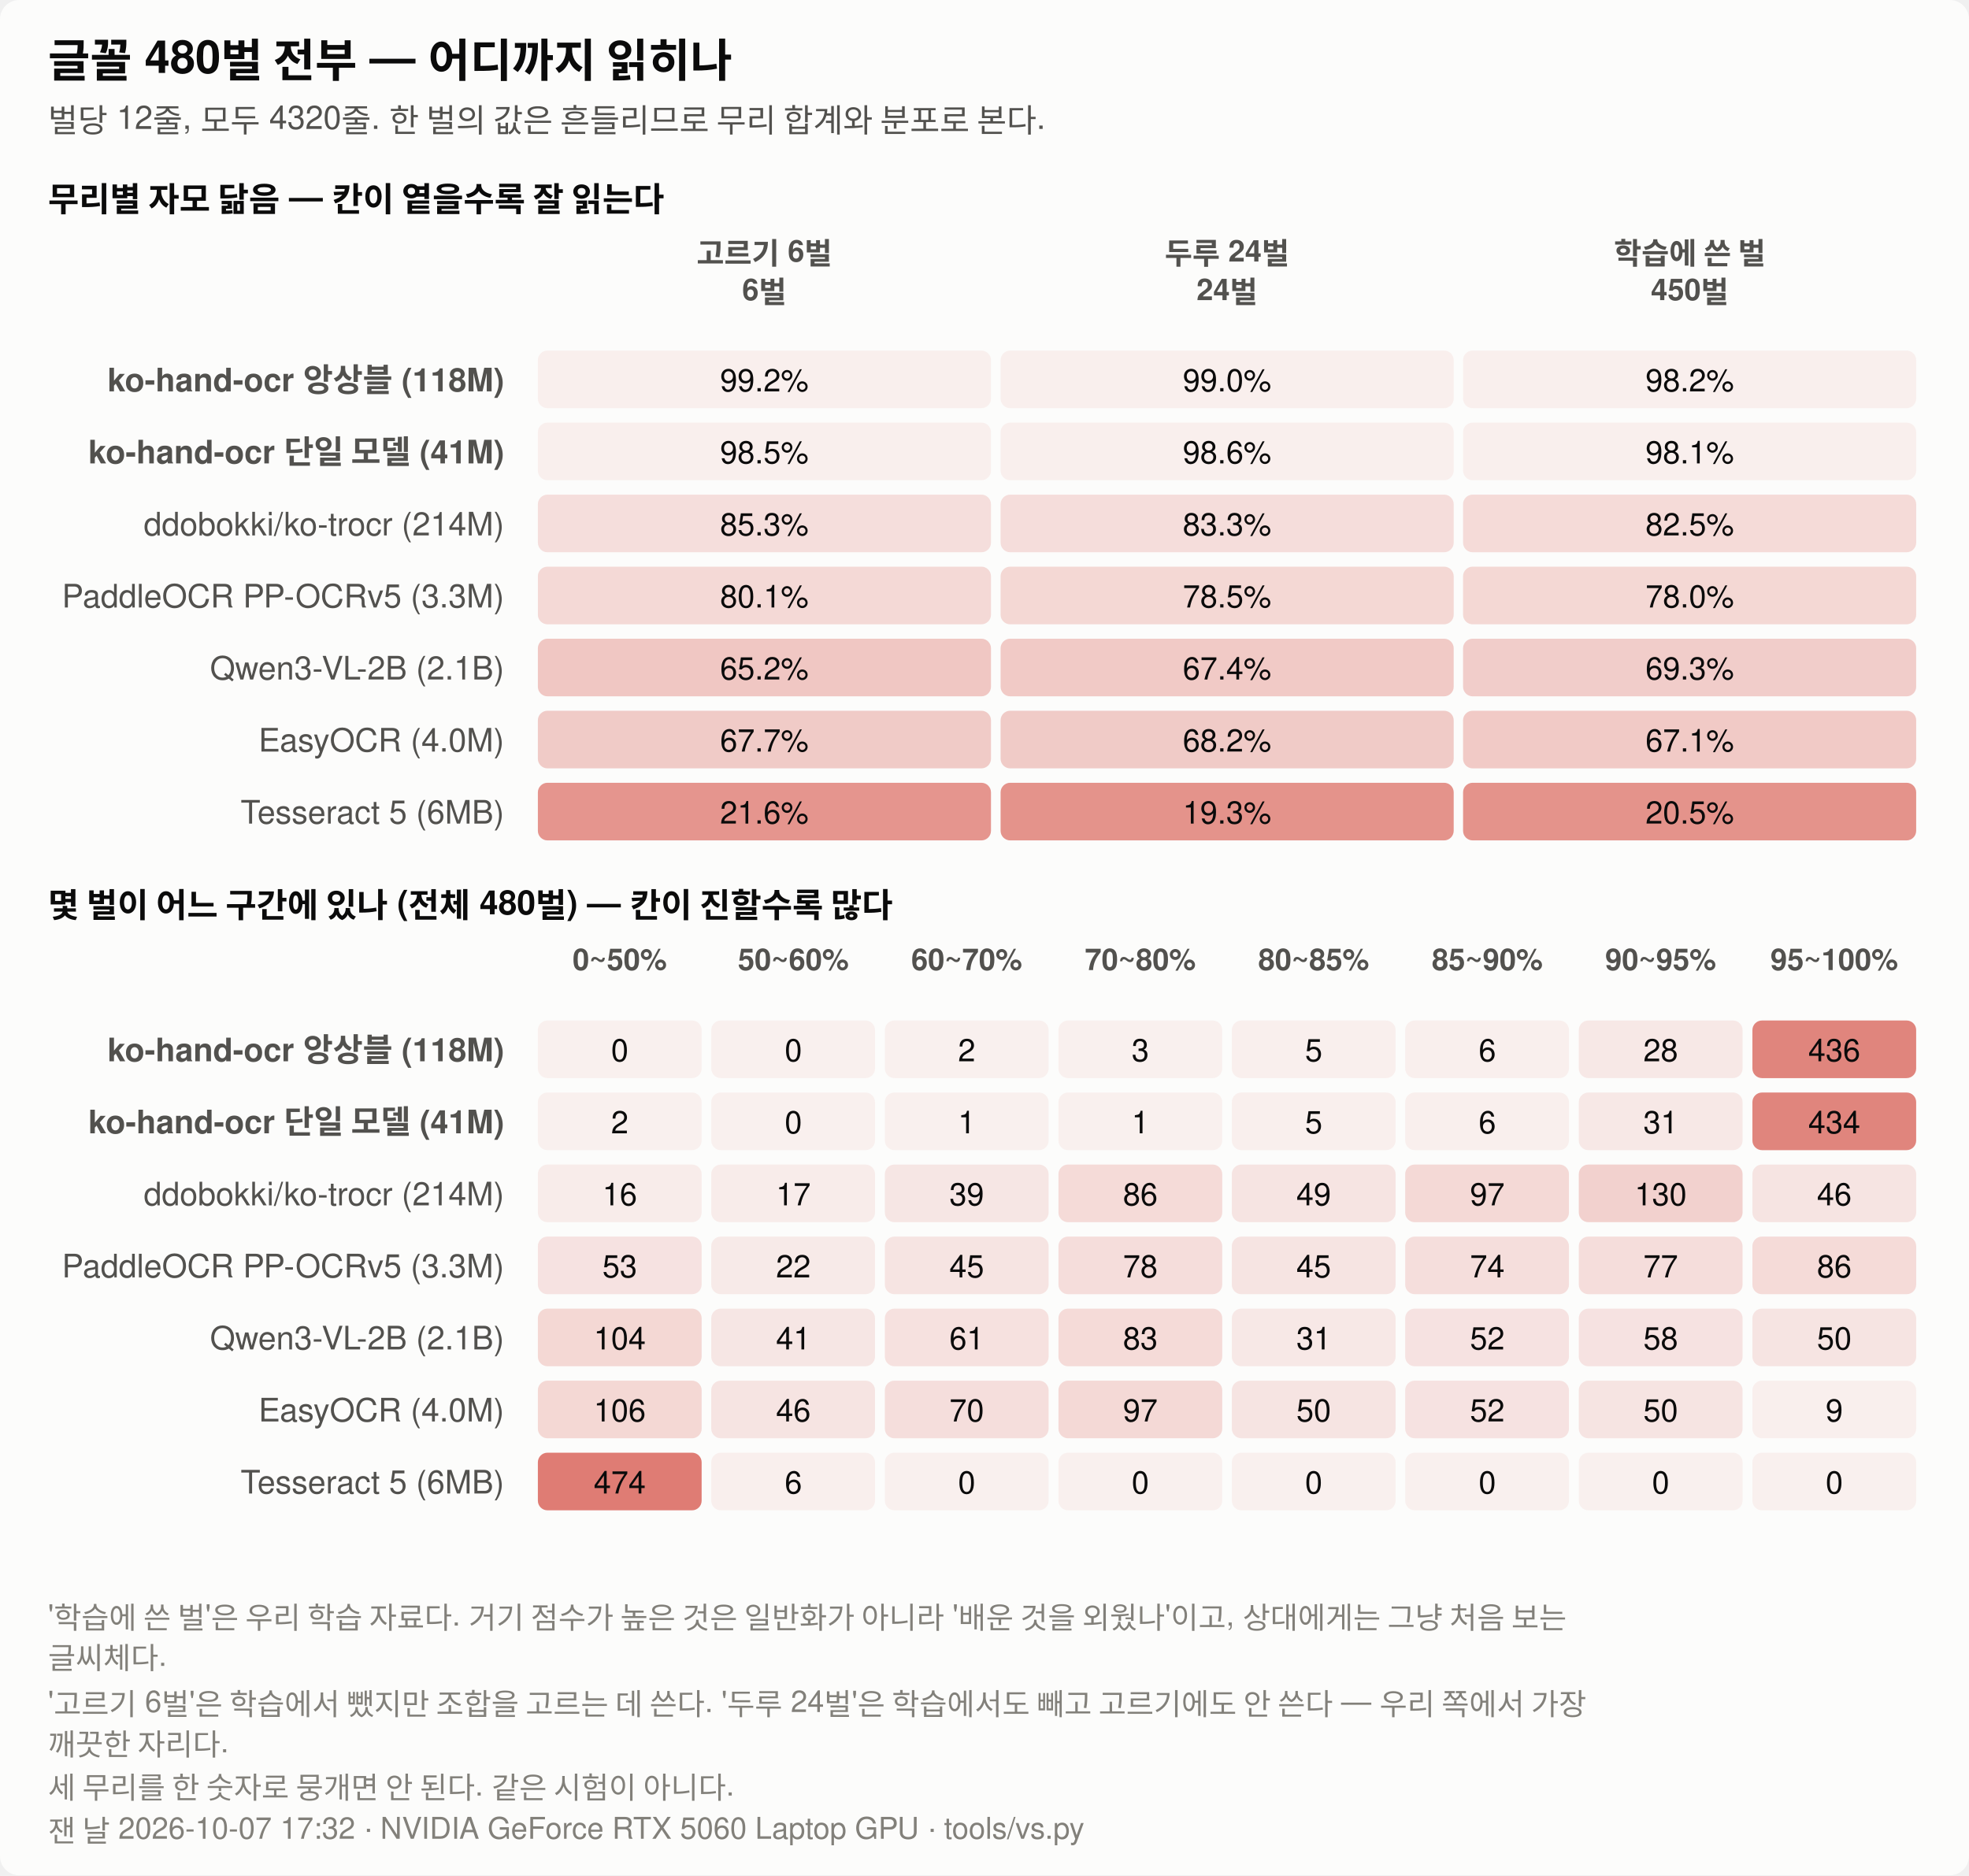
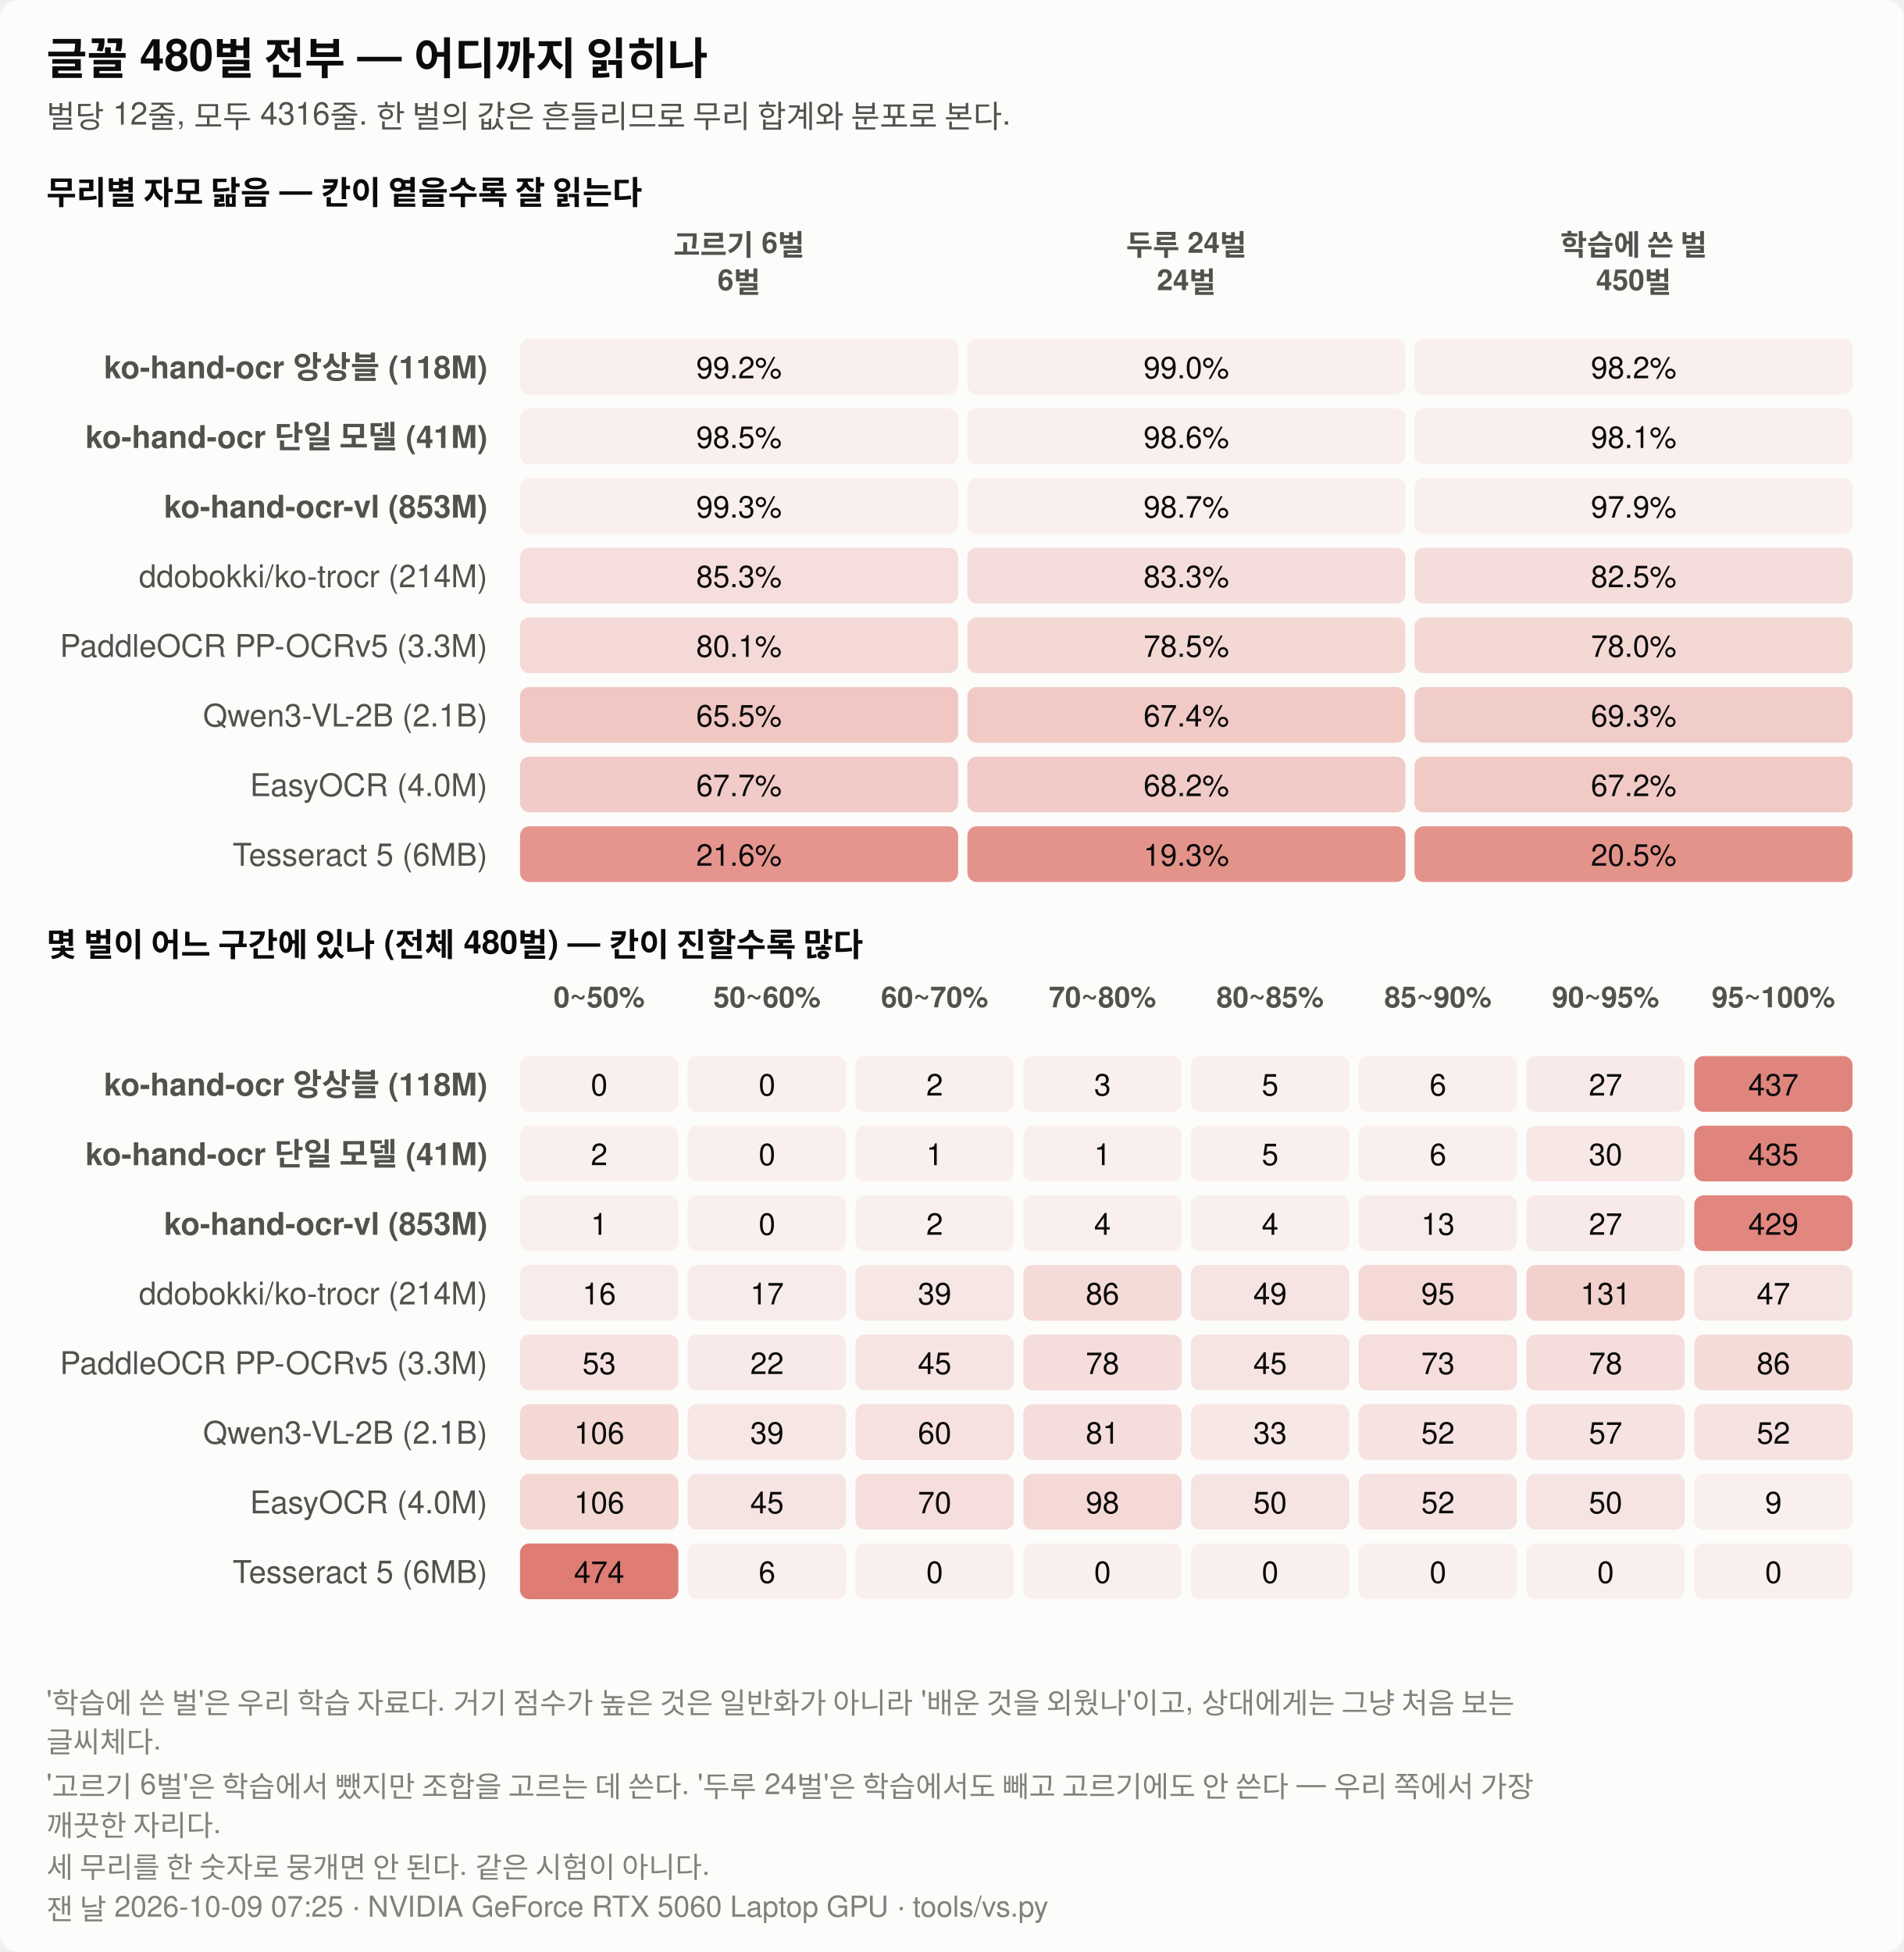
- <svg xmlns="http://www.w3.org/2000/svg" viewBox="0 0 820 781" width="820" height="781" role="img" aria-label="Per-font accuracy over 480 handwriting fonts, grouped by whether the font was used in our training. 고르기 6벌: ko-hand-ocr 앙상블 99.2 percent, ko-hand-ocr 단일 모델 98.5 percent, ddobokki/ko-trocr 85.3 percent, PaddleOCR PP-OCRv5 80.1 percent, Qwen3-VL-2B 65.2 percent, EasyOCR 67.7 percent, Tesseract 5 21.6 percent. 두루 24벌: ko-hand-ocr 앙상블 99.0 percent, ko-hand-ocr 단일 모델 98.6 percent, ddobokki/ko-trocr 83.3 percent, PaddleOCR PP-OCRv5 78.5 percent, Qwen3-VL-2B 67.4 percent, EasyOCR 68.2 percent, Tesseract 5 19.3 percent. 학습에 쓴 벌: ko-hand-ocr 앙상블 98.2 percent, ko-hand-ocr 단일 모델 98.1 percent, ddobokki/ko-trocr 82.5 percent, PaddleOCR PP-OCRv5 78.0 percent, Qwen3-VL-2B 69.3 percent, EasyOCR 67.1 percent, Tesseract 5 20.5 percent.">
+ <svg xmlns="http://www.w3.org/2000/svg" viewBox="0 0 820 841" width="820" height="841" role="img" aria-label="Per-font accuracy over 480 handwriting fonts, grouped by whether the font was used in our training. 고르기 6벌: ko-hand-ocr 앙상블 99.2 percent, ko-hand-ocr 단일 모델 98.5 percent, ko-hand-ocr-vl 99.3 percent, ddobokki/ko-trocr 85.3 percent, PaddleOCR PP-OCRv5 80.1 percent, Qwen3-VL-2B 65.5 percent, EasyOCR 67.7 percent, Tesseract 5 21.6 percent. 두루 24벌: ko-hand-ocr 앙상블 99.0 percent, ko-hand-ocr 단일 모델 98.6 percent, ko-hand-ocr-vl 98.7 percent, ddobokki/ko-trocr 83.3 percent, PaddleOCR PP-OCRv5 78.5 percent, Qwen3-VL-2B 67.4 percent, EasyOCR 68.2 percent, Tesseract 5 19.3 percent. 학습에 쓴 벌: ko-hand-ocr 앙상블 98.2 percent, ko-hand-ocr 단일 모델 98.1 percent, ko-hand-ocr-vl 97.9 percent, ddobokki/ko-trocr 82.5 percent, PaddleOCR PP-OCRv5 78.0 percent, Qwen3-VL-2B 69.3 percent, EasyOCR 67.2 percent, Tesseract 5 20.5 percent.">
  <style>
  .surface{fill:#fcfcfb}
  .ink{fill:#0b0b0b}
  .ink2{fill:#52514e}
  .ink3{fill:#82807a}
  .s0{fill:#2a78d6}
  .s1{fill:#eb6834}
  .s2{fill:#8a8880}
+   .s3{fill:#1a9e77}
  .grid{stroke:#e3e2de;stroke-width:1}
  .rule{stroke:#cdccc6;stroke-width:1}
  .heat{fill:#cf3a2e}
  text{font-family:-apple-system,BlinkMacSystemFont,"Segoe UI",Helvetica,Arial,sans-serif}
  @media (prefers-color-scheme: dark){
    .surface{fill:#1a1a19}
    .ink{fill:#ffffff}
    .ink2{fill:#c3c2b7}
    .ink3{fill:#8e8c84}
    .s0{fill:#3987e5}
    .s1{fill:#d95926}
    .s2{fill:#7c7a73}
+     .s3{fill:#2bb58c}
    .grid{stroke:#3a3a38}
    .rule{stroke:#4a4946}
    .heat{fill:#ff6b5e}
  }
</style>
-   <rect class="surface" width="820" height="781" rx="8" />
+   <rect class="surface" width="820" height="841" rx="8" />
  <text class="ink" x="20" y="32" font-size="19" font-weight="600">글꼴 480벌 전부 — 어디까지 읽히나</text>
-   <text class="ink2" x="20" y="55" font-size="13.5">벌당 12줄, 모두 4320줄. 한 벌의 값은 흔들리므로 무리 합계와 분포로 본다.</text>
+   <text class="ink2" x="20" y="55" font-size="13.5">벌당 12줄, 모두 4316줄. 한 벌의 값은 흔들리므로 무리 합계와 분포로 본다.</text>
  <text class="ink" x="20" y="88" font-size="14" font-weight="600">무리별 자모 닮음 — 칸이 옅을수록 잘 읽는다</text>
  <text class="ink2" x="318.3" y="110.0" font-size="12.5" font-weight="600" text-anchor="middle">고르기 6벌</text>
  <text class="ink2" x="318.3" y="125.0" font-size="12.5" font-weight="600" text-anchor="middle">6벌</text>
  <text class="ink2" x="511.0" y="110.0" font-size="12.5" font-weight="600" text-anchor="middle">두루 24벌</text>
  <text class="ink2" x="511.0" y="125.0" font-size="12.5" font-weight="600" text-anchor="middle">24벌</text>
  <text class="ink2" x="703.7" y="110.0" font-size="12.5" font-weight="600" text-anchor="middle">학습에 쓴 벌</text>
  <text class="ink2" x="703.7" y="125.0" font-size="12.5" font-weight="600" text-anchor="middle">450벌</text>
  <text class="ink2" x="210" y="163.0" font-size="13.5" font-weight="600" text-anchor="end">ko-hand-ocr 앙상블 (118M)</text>
  <rect class="heat" x="224.0" y="146.0" width="188.7" height="24" rx="4" fill-opacity="0.07" />
  <text class="ink" x="318.3" y="163.0" font-size="13" text-anchor="middle">99.2%</text>
  <rect class="heat" x="416.7" y="146.0" width="188.7" height="24" rx="4" fill-opacity="0.07" />
  <text class="ink" x="511.0" y="163.0" font-size="13" text-anchor="middle">99.0%</text>
  <rect class="heat" x="609.3" y="146.0" width="188.7" height="24" rx="4" fill-opacity="0.07" />
  <text class="ink" x="703.7" y="163.0" font-size="13" text-anchor="middle">98.2%</text>
  <text class="ink2" x="210" y="193.0" font-size="13.5" font-weight="600" text-anchor="end">ko-hand-ocr 단일 모델 (41M)</text>
  <rect class="heat" x="224.0" y="176.0" width="188.7" height="24" rx="4" fill-opacity="0.07" />
  <text class="ink" x="318.3" y="193.0" font-size="13" text-anchor="middle">98.5%</text>
  <rect class="heat" x="416.7" y="176.0" width="188.7" height="24" rx="4" fill-opacity="0.07" />
  <text class="ink" x="511.0" y="193.0" font-size="13" text-anchor="middle">98.6%</text>
  <rect class="heat" x="609.3" y="176.0" width="188.7" height="24" rx="4" fill-opacity="0.07" />
  <text class="ink" x="703.7" y="193.0" font-size="13" text-anchor="middle">98.1%</text>
-   <text class="ink2" x="210" y="223.0" font-size="13.5" font-weight="400" text-anchor="end">ddobokki/ko-trocr (214M)</text>
-   <rect class="heat" x="224.0" y="206.0" width="188.7" height="24" rx="4" fill-opacity="0.15" />
-   <text class="ink" x="318.3" y="223.0" font-size="13" text-anchor="middle">85.3%</text>
-   <rect class="heat" x="416.7" y="206.0" width="188.7" height="24" rx="4" fill-opacity="0.16" />
-   <text class="ink" x="511.0" y="223.0" font-size="13" text-anchor="middle">83.3%</text>
-   <rect class="heat" x="609.3" y="206.0" width="188.7" height="24" rx="4" fill-opacity="0.17" />
-   <text class="ink" x="703.7" y="223.0" font-size="13" text-anchor="middle">82.5%</text>
-   <text class="ink2" x="210" y="253.0" font-size="13.5" font-weight="400" text-anchor="end">PaddleOCR PP-OCRv5 (3.3M)</text>
-   <rect class="heat" x="224.0" y="236.0" width="188.7" height="24" rx="4" fill-opacity="0.18" />
-   <text class="ink" x="318.3" y="253.0" font-size="13" text-anchor="middle">80.1%</text>
-   <rect class="heat" x="416.7" y="236.0" width="188.7" height="24" rx="4" fill-opacity="0.19" />
-   <text class="ink" x="511.0" y="253.0" font-size="13" text-anchor="middle">78.5%</text>
-   <rect class="heat" x="609.3" y="236.0" width="188.7" height="24" rx="4" fill-opacity="0.19" />
-   <text class="ink" x="703.7" y="253.0" font-size="13" text-anchor="middle">78.0%</text>
-   <text class="ink2" x="210" y="283.0" font-size="13.5" font-weight="400" text-anchor="end">Qwen3-VL-2B (2.1B)</text>
-   <rect class="heat" x="224.0" y="266.0" width="188.7" height="24" rx="4" fill-opacity="0.27" />
-   <text class="ink" x="318.3" y="283.0" font-size="13" text-anchor="middle">65.2%</text>
-   <rect class="heat" x="416.7" y="266.0" width="188.7" height="24" rx="4" fill-opacity="0.26" />
-   <text class="ink" x="511.0" y="283.0" font-size="13" text-anchor="middle">67.4%</text>
-   <rect class="heat" x="609.3" y="266.0" width="188.7" height="24" rx="4" fill-opacity="0.24" />
-   <text class="ink" x="703.7" y="283.0" font-size="13" text-anchor="middle">69.3%</text>
-   <text class="ink2" x="210" y="313.0" font-size="13.5" font-weight="400" text-anchor="end">EasyOCR (4.0M)</text>
-   <rect class="heat" x="224.0" y="296.0" width="188.7" height="24" rx="4" fill-opacity="0.25" />
-   <text class="ink" x="318.3" y="313.0" font-size="13" text-anchor="middle">67.7%</text>
-   <rect class="heat" x="416.7" y="296.0" width="188.7" height="24" rx="4" fill-opacity="0.25" />
-   <text class="ink" x="511.0" y="313.0" font-size="13" text-anchor="middle">68.2%</text>
-   <rect class="heat" x="609.3" y="296.0" width="188.7" height="24" rx="4" fill-opacity="0.26" />
-   <text class="ink" x="703.7" y="313.0" font-size="13" text-anchor="middle">67.1%</text>
-   <text class="ink2" x="210" y="343.0" font-size="13.5" font-weight="400" text-anchor="end">Tesseract 5 (6MB)</text>
-   <rect class="heat" x="224.0" y="326.0" width="188.7" height="24" rx="4" fill-opacity="0.53" />
-   <text class="ink" x="318.3" y="343.0" font-size="13" text-anchor="middle">21.6%</text>
-   <rect class="heat" x="416.7" y="326.0" width="188.7" height="24" rx="4" fill-opacity="0.54" />
-   <text class="ink" x="511.0" y="343.0" font-size="13" text-anchor="middle">19.3%</text>
-   <rect class="heat" x="609.3" y="326.0" width="188.7" height="24" rx="4" fill-opacity="0.54" />
-   <text class="ink" x="703.7" y="343.0" font-size="13" text-anchor="middle">20.5%</text>
-   <text class="ink" x="20" y="382" font-size="14" font-weight="600">몇 벌이 어느 구간에 있나 (전체 480벌) — 칸이 진할수록 많다</text>
-   <text class="ink2" x="258.1" y="404.0" font-size="12.5" font-weight="600" text-anchor="middle">0~50%</text>
-   <text class="ink2" x="330.4" y="404.0" font-size="12.5" font-weight="600" text-anchor="middle">50~60%</text>
-   <text class="ink2" x="402.6" y="404.0" font-size="12.5" font-weight="600" text-anchor="middle">60~70%</text>
-   <text class="ink2" x="474.9" y="404.0" font-size="12.5" font-weight="600" text-anchor="middle">70~80%</text>
-   <text class="ink2" x="547.1" y="404.0" font-size="12.5" font-weight="600" text-anchor="middle">80~85%</text>
-   <text class="ink2" x="619.4" y="404.0" font-size="12.5" font-weight="600" text-anchor="middle">85~90%</text>
-   <text class="ink2" x="691.6" y="404.0" font-size="12.5" font-weight="600" text-anchor="middle">90~95%</text>
-   <text class="ink2" x="763.9" y="404.0" font-size="12.5" font-weight="600" text-anchor="middle">95~100%</text>
-   <text class="ink2" x="210" y="442.0" font-size="13.5" font-weight="600" text-anchor="end">ko-hand-ocr 앙상블 (118M)</text>
-   <rect class="heat" x="224.0" y="425.0" width="68.2" height="24" rx="4" fill-opacity="0.06" />
-   <text class="ink" x="258.1" y="442.0" font-size="13" text-anchor="middle">0</text>
-   <rect class="heat" x="296.2" y="425.0" width="68.2" height="24" rx="4" fill-opacity="0.06" />
-   <text class="ink" x="330.4" y="442.0" font-size="13" text-anchor="middle">0</text>
-   <rect class="heat" x="368.5" y="425.0" width="68.2" height="24" rx="4" fill-opacity="0.06" />
-   <text class="ink" x="402.6" y="442.0" font-size="13" text-anchor="middle">2</text>
-   <rect class="heat" x="440.8" y="425.0" width="68.2" height="24" rx="4" fill-opacity="0.06" />
-   <text class="ink" x="474.9" y="442.0" font-size="13" text-anchor="middle">3</text>
-   <rect class="heat" x="513.0" y="425.0" width="68.2" height="24" rx="4" fill-opacity="0.07" />
-   <text class="ink" x="547.1" y="442.0" font-size="13" text-anchor="middle">5</text>
-   <rect class="heat" x="585.2" y="425.0" width="68.2" height="24" rx="4" fill-opacity="0.07" />
-   <text class="ink" x="619.4" y="442.0" font-size="13" text-anchor="middle">6</text>
-   <rect class="heat" x="657.5" y="425.0" width="68.2" height="24" rx="4" fill-opacity="0.10" />
-   <text class="ink" x="691.6" y="442.0" font-size="13" text-anchor="middle">28</text>
-   <rect class="heat" x="729.8" y="425.0" width="68.2" height="24" rx="4" fill-opacity="0.61" />
-   <text class="ink" x="763.9" y="442.0" font-size="13" text-anchor="middle">436</text>
-   <text class="ink2" x="210" y="472.0" font-size="13.5" font-weight="600" text-anchor="end">ko-hand-ocr 단일 모델 (41M)</text>
+   <text class="ink2" x="210" y="223.0" font-size="13.5" font-weight="600" text-anchor="end">ko-hand-ocr-vl (853M)</text>
+   <rect class="heat" x="224.0" y="206.0" width="188.7" height="24" rx="4" fill-opacity="0.06" />
+   <text class="ink" x="318.3" y="223.0" font-size="13" text-anchor="middle">99.3%</text>
+   <rect class="heat" x="416.7" y="206.0" width="188.7" height="24" rx="4" fill-opacity="0.07" />
+   <text class="ink" x="511.0" y="223.0" font-size="13" text-anchor="middle">98.7%</text>
+   <rect class="heat" x="609.3" y="206.0" width="188.7" height="24" rx="4" fill-opacity="0.07" />
+   <text class="ink" x="703.7" y="223.0" font-size="13" text-anchor="middle">97.9%</text>
+   <text class="ink2" x="210" y="253.0" font-size="13.5" font-weight="400" text-anchor="end">ddobokki/ko-trocr (214M)</text>
+   <rect class="heat" x="224.0" y="236.0" width="188.7" height="24" rx="4" fill-opacity="0.15" />
+   <text class="ink" x="318.3" y="253.0" font-size="13" text-anchor="middle">85.3%</text>
+   <rect class="heat" x="416.7" y="236.0" width="188.7" height="24" rx="4" fill-opacity="0.16" />
+   <text class="ink" x="511.0" y="253.0" font-size="13" text-anchor="middle">83.3%</text>
+   <rect class="heat" x="609.3" y="236.0" width="188.7" height="24" rx="4" fill-opacity="0.16" />
+   <text class="ink" x="703.7" y="253.0" font-size="13" text-anchor="middle">82.5%</text>
+   <text class="ink2" x="210" y="283.0" font-size="13.5" font-weight="400" text-anchor="end">PaddleOCR PP-OCRv5 (3.3M)</text>
+   <rect class="heat" x="224.0" y="266.0" width="188.7" height="24" rx="4" fill-opacity="0.18" />
+   <text class="ink" x="318.3" y="283.0" font-size="13" text-anchor="middle">80.1%</text>
+   <rect class="heat" x="416.7" y="266.0" width="188.7" height="24" rx="4" fill-opacity="0.19" />
+   <text class="ink" x="511.0" y="283.0" font-size="13" text-anchor="middle">78.5%</text>
+   <rect class="heat" x="609.3" y="266.0" width="188.7" height="24" rx="4" fill-opacity="0.19" />
+   <text class="ink" x="703.7" y="283.0" font-size="13" text-anchor="middle">78.0%</text>
+   <text class="ink2" x="210" y="313.0" font-size="13.5" font-weight="400" text-anchor="end">Qwen3-VL-2B (2.1B)</text>
+   <rect class="heat" x="224.0" y="296.0" width="188.7" height="24" rx="4" fill-opacity="0.27" />
+   <text class="ink" x="318.3" y="313.0" font-size="13" text-anchor="middle">65.5%</text>
+   <rect class="heat" x="416.7" y="296.0" width="188.7" height="24" rx="4" fill-opacity="0.26" />
+   <text class="ink" x="511.0" y="313.0" font-size="13" text-anchor="middle">67.4%</text>
+   <rect class="heat" x="609.3" y="296.0" width="188.7" height="24" rx="4" fill-opacity="0.24" />
+   <text class="ink" x="703.7" y="313.0" font-size="13" text-anchor="middle">69.3%</text>
+   <text class="ink2" x="210" y="343.0" font-size="13.5" font-weight="400" text-anchor="end">EasyOCR (4.0M)</text>
+   <rect class="heat" x="224.0" y="326.0" width="188.7" height="24" rx="4" fill-opacity="0.25" />
+   <text class="ink" x="318.3" y="343.0" font-size="13" text-anchor="middle">67.7%</text>
+   <rect class="heat" x="416.7" y="326.0" width="188.7" height="24" rx="4" fill-opacity="0.25" />
+   <text class="ink" x="511.0" y="343.0" font-size="13" text-anchor="middle">68.2%</text>
+   <rect class="heat" x="609.3" y="326.0" width="188.7" height="24" rx="4" fill-opacity="0.26" />
+   <text class="ink" x="703.7" y="343.0" font-size="13" text-anchor="middle">67.2%</text>
+   <text class="ink2" x="210" y="373.0" font-size="13.5" font-weight="400" text-anchor="end">Tesseract 5 (6MB)</text>
+   <rect class="heat" x="224.0" y="356.0" width="188.7" height="24" rx="4" fill-opacity="0.53" />
+   <text class="ink" x="318.3" y="373.0" font-size="13" text-anchor="middle">21.6%</text>
+   <rect class="heat" x="416.7" y="356.0" width="188.7" height="24" rx="4" fill-opacity="0.54" />
+   <text class="ink" x="511.0" y="373.0" font-size="13" text-anchor="middle">19.3%</text>
+   <rect class="heat" x="609.3" y="356.0" width="188.7" height="24" rx="4" fill-opacity="0.54" />
+   <text class="ink" x="703.7" y="373.0" font-size="13" text-anchor="middle">20.5%</text>
+   <text class="ink" x="20" y="412" font-size="14" font-weight="600">몇 벌이 어느 구간에 있나 (전체 480벌) — 칸이 진할수록 많다</text>
+   <text class="ink2" x="258.1" y="434.0" font-size="12.5" font-weight="600" text-anchor="middle">0~50%</text>
+   <text class="ink2" x="330.4" y="434.0" font-size="12.5" font-weight="600" text-anchor="middle">50~60%</text>
+   <text class="ink2" x="402.6" y="434.0" font-size="12.5" font-weight="600" text-anchor="middle">60~70%</text>
+   <text class="ink2" x="474.9" y="434.0" font-size="12.5" font-weight="600" text-anchor="middle">70~80%</text>
+   <text class="ink2" x="547.1" y="434.0" font-size="12.5" font-weight="600" text-anchor="middle">80~85%</text>
+   <text class="ink2" x="619.4" y="434.0" font-size="12.5" font-weight="600" text-anchor="middle">85~90%</text>
+   <text class="ink2" x="691.6" y="434.0" font-size="12.5" font-weight="600" text-anchor="middle">90~95%</text>
+   <text class="ink2" x="763.9" y="434.0" font-size="12.5" font-weight="600" text-anchor="middle">95~100%</text>
+   <text class="ink2" x="210" y="472.0" font-size="13.5" font-weight="600" text-anchor="end">ko-hand-ocr 앙상블 (118M)</text>
  <rect class="heat" x="224.0" y="455.0" width="68.2" height="24" rx="4" fill-opacity="0.06" />
-   <text class="ink" x="258.1" y="472.0" font-size="13" text-anchor="middle">2</text>
+   <text class="ink" x="258.1" y="472.0" font-size="13" text-anchor="middle">0</text>
  <rect class="heat" x="296.2" y="455.0" width="68.2" height="24" rx="4" fill-opacity="0.06" />
  <text class="ink" x="330.4" y="472.0" font-size="13" text-anchor="middle">0</text>
  <rect class="heat" x="368.5" y="455.0" width="68.2" height="24" rx="4" fill-opacity="0.06" />
-   <text class="ink" x="402.6" y="472.0" font-size="13" text-anchor="middle">1</text>
+   <text class="ink" x="402.6" y="472.0" font-size="13" text-anchor="middle">2</text>
  <rect class="heat" x="440.8" y="455.0" width="68.2" height="24" rx="4" fill-opacity="0.06" />
-   <text class="ink" x="474.9" y="472.0" font-size="13" text-anchor="middle">1</text>
+   <text class="ink" x="474.9" y="472.0" font-size="13" text-anchor="middle">3</text>
  <rect class="heat" x="513.0" y="455.0" width="68.2" height="24" rx="4" fill-opacity="0.07" />
  <text class="ink" x="547.1" y="472.0" font-size="13" text-anchor="middle">5</text>
  <rect class="heat" x="585.2" y="455.0" width="68.2" height="24" rx="4" fill-opacity="0.07" />
  <text class="ink" x="619.4" y="472.0" font-size="13" text-anchor="middle">6</text>
-   <rect class="heat" x="657.5" y="455.0" width="68.2" height="24" rx="4" fill-opacity="0.10" />
-   <text class="ink" x="691.6" y="472.0" font-size="13" text-anchor="middle">31</text>
+   <rect class="heat" x="657.5" y="455.0" width="68.2" height="24" rx="4" fill-opacity="0.09" />
+   <text class="ink" x="691.6" y="472.0" font-size="13" text-anchor="middle">27</text>
  <rect class="heat" x="729.8" y="455.0" width="68.2" height="24" rx="4" fill-opacity="0.61" />
-   <text class="ink" x="763.9" y="472.0" font-size="13" text-anchor="middle">434</text>
-   <text class="ink2" x="210" y="502.0" font-size="13.5" font-weight="400" text-anchor="end">ddobokki/ko-trocr (214M)</text>
-   <rect class="heat" x="224.0" y="485.0" width="68.2" height="24" rx="4" fill-opacity="0.08" />
-   <text class="ink" x="258.1" y="502.0" font-size="13" text-anchor="middle">16</text>
-   <rect class="heat" x="296.2" y="485.0" width="68.2" height="24" rx="4" fill-opacity="0.08" />
-   <text class="ink" x="330.4" y="502.0" font-size="13" text-anchor="middle">17</text>
-   <rect class="heat" x="368.5" y="485.0" width="68.2" height="24" rx="4" fill-opacity="0.11" />
-   <text class="ink" x="402.6" y="502.0" font-size="13" text-anchor="middle">39</text>
-   <rect class="heat" x="440.8" y="485.0" width="68.2" height="24" rx="4" fill-opacity="0.17" />
-   <text class="ink" x="474.9" y="502.0" font-size="13" text-anchor="middle">86</text>
-   <rect class="heat" x="513.0" y="485.0" width="68.2" height="24" rx="4" fill-opacity="0.12" />
-   <text class="ink" x="547.1" y="502.0" font-size="13" text-anchor="middle">49</text>
-   <rect class="heat" x="585.2" y="485.0" width="68.2" height="24" rx="4" fill-opacity="0.18" />
-   <text class="ink" x="619.4" y="502.0" font-size="13" text-anchor="middle">97</text>
-   <rect class="heat" x="657.5" y="485.0" width="68.2" height="24" rx="4" fill-opacity="0.22" />
-   <text class="ink" x="691.6" y="502.0" font-size="13" text-anchor="middle">130</text>
-   <rect class="heat" x="729.8" y="485.0" width="68.2" height="24" rx="4" fill-opacity="0.12" />
-   <text class="ink" x="763.9" y="502.0" font-size="13" text-anchor="middle">46</text>
-   <text class="ink2" x="210" y="532.0" font-size="13.5" font-weight="400" text-anchor="end">PaddleOCR PP-OCRv5 (3.3M)</text>
-   <rect class="heat" x="224.0" y="515.0" width="68.2" height="24" rx="4" fill-opacity="0.13" />
-   <text class="ink" x="258.1" y="532.0" font-size="13" text-anchor="middle">53</text>
-   <rect class="heat" x="296.2" y="515.0" width="68.2" height="24" rx="4" fill-opacity="0.09" />
-   <text class="ink" x="330.4" y="532.0" font-size="13" text-anchor="middle">22</text>
-   <rect class="heat" x="368.5" y="515.0" width="68.2" height="24" rx="4" fill-opacity="0.12" />
-   <text class="ink" x="402.6" y="532.0" font-size="13" text-anchor="middle">45</text>
-   <rect class="heat" x="440.8" y="515.0" width="68.2" height="24" rx="4" fill-opacity="0.16" />
-   <text class="ink" x="474.9" y="532.0" font-size="13" text-anchor="middle">78</text>
-   <rect class="heat" x="513.0" y="515.0" width="68.2" height="24" rx="4" fill-opacity="0.12" />
-   <text class="ink" x="547.1" y="532.0" font-size="13" text-anchor="middle">45</text>
-   <rect class="heat" x="585.2" y="515.0" width="68.2" height="24" rx="4" fill-opacity="0.15" />
-   <text class="ink" x="619.4" y="532.0" font-size="13" text-anchor="middle">74</text>
-   <rect class="heat" x="657.5" y="515.0" width="68.2" height="24" rx="4" fill-opacity="0.16" />
-   <text class="ink" x="691.6" y="532.0" font-size="13" text-anchor="middle">77</text>
-   <rect class="heat" x="729.8" y="515.0" width="68.2" height="24" rx="4" fill-opacity="0.17" />
-   <text class="ink" x="763.9" y="532.0" font-size="13" text-anchor="middle">86</text>
-   <text class="ink2" x="210" y="562.0" font-size="13.5" font-weight="400" text-anchor="end">Qwen3-VL-2B (2.1B)</text>
-   <rect class="heat" x="224.0" y="545.0" width="68.2" height="24" rx="4" fill-opacity="0.19" />
-   <text class="ink" x="258.1" y="562.0" font-size="13" text-anchor="middle">104</text>
-   <rect class="heat" x="296.2" y="545.0" width="68.2" height="24" rx="4" fill-opacity="0.11" />
-   <text class="ink" x="330.4" y="562.0" font-size="13" text-anchor="middle">41</text>
-   <rect class="heat" x="368.5" y="545.0" width="68.2" height="24" rx="4" fill-opacity="0.14" />
-   <text class="ink" x="402.6" y="562.0" font-size="13" text-anchor="middle">61</text>
+   <text class="ink" x="763.9" y="472.0" font-size="13" text-anchor="middle">437</text>
+   <text class="ink2" x="210" y="502.0" font-size="13.5" font-weight="600" text-anchor="end">ko-hand-ocr 단일 모델 (41M)</text>
+   <rect class="heat" x="224.0" y="485.0" width="68.2" height="24" rx="4" fill-opacity="0.06" />
+   <text class="ink" x="258.1" y="502.0" font-size="13" text-anchor="middle">2</text>
+   <rect class="heat" x="296.2" y="485.0" width="68.2" height="24" rx="4" fill-opacity="0.06" />
+   <text class="ink" x="330.4" y="502.0" font-size="13" text-anchor="middle">0</text>
+   <rect class="heat" x="368.5" y="485.0" width="68.2" height="24" rx="4" fill-opacity="0.06" />
+   <text class="ink" x="402.6" y="502.0" font-size="13" text-anchor="middle">1</text>
+   <rect class="heat" x="440.8" y="485.0" width="68.2" height="24" rx="4" fill-opacity="0.06" />
+   <text class="ink" x="474.9" y="502.0" font-size="13" text-anchor="middle">1</text>
+   <rect class="heat" x="513.0" y="485.0" width="68.2" height="24" rx="4" fill-opacity="0.07" />
+   <text class="ink" x="547.1" y="502.0" font-size="13" text-anchor="middle">5</text>
+   <rect class="heat" x="585.2" y="485.0" width="68.2" height="24" rx="4" fill-opacity="0.07" />
+   <text class="ink" x="619.4" y="502.0" font-size="13" text-anchor="middle">6</text>
+   <rect class="heat" x="657.5" y="485.0" width="68.2" height="24" rx="4" fill-opacity="0.10" />
+   <text class="ink" x="691.6" y="502.0" font-size="13" text-anchor="middle">30</text>
+   <rect class="heat" x="729.8" y="485.0" width="68.2" height="24" rx="4" fill-opacity="0.61" />
+   <text class="ink" x="763.9" y="502.0" font-size="13" text-anchor="middle">435</text>
+   <text class="ink2" x="210" y="532.0" font-size="13.5" font-weight="600" text-anchor="end">ko-hand-ocr-vl (853M)</text>
+   <rect class="heat" x="224.0" y="515.0" width="68.2" height="24" rx="4" fill-opacity="0.06" />
+   <text class="ink" x="258.1" y="532.0" font-size="13" text-anchor="middle">1</text>
+   <rect class="heat" x="296.2" y="515.0" width="68.2" height="24" rx="4" fill-opacity="0.06" />
+   <text class="ink" x="330.4" y="532.0" font-size="13" text-anchor="middle">0</text>
+   <rect class="heat" x="368.5" y="515.0" width="68.2" height="24" rx="4" fill-opacity="0.06" />
+   <text class="ink" x="402.6" y="532.0" font-size="13" text-anchor="middle">2</text>
+   <rect class="heat" x="440.8" y="515.0" width="68.2" height="24" rx="4" fill-opacity="0.07" />
+   <text class="ink" x="474.9" y="532.0" font-size="13" text-anchor="middle">4</text>
+   <rect class="heat" x="513.0" y="515.0" width="68.2" height="24" rx="4" fill-opacity="0.07" />
+   <text class="ink" x="547.1" y="532.0" font-size="13" text-anchor="middle">4</text>
+   <rect class="heat" x="585.2" y="515.0" width="68.2" height="24" rx="4" fill-opacity="0.08" />
+   <text class="ink" x="619.4" y="532.0" font-size="13" text-anchor="middle">13</text>
+   <rect class="heat" x="657.5" y="515.0" width="68.2" height="24" rx="4" fill-opacity="0.09" />
+   <text class="ink" x="691.6" y="532.0" font-size="13" text-anchor="middle">27</text>
+   <rect class="heat" x="729.8" y="515.0" width="68.2" height="24" rx="4" fill-opacity="0.60" />
+   <text class="ink" x="763.9" y="532.0" font-size="13" text-anchor="middle">429</text>
+   <text class="ink2" x="210" y="562.0" font-size="13.5" font-weight="400" text-anchor="end">ddobokki/ko-trocr (214M)</text>
+   <rect class="heat" x="224.0" y="545.0" width="68.2" height="24" rx="4" fill-opacity="0.08" />
+   <text class="ink" x="258.1" y="562.0" font-size="13" text-anchor="middle">16</text>
+   <rect class="heat" x="296.2" y="545.0" width="68.2" height="24" rx="4" fill-opacity="0.08" />
+   <text class="ink" x="330.4" y="562.0" font-size="13" text-anchor="middle">17</text>
+   <rect class="heat" x="368.5" y="545.0" width="68.2" height="24" rx="4" fill-opacity="0.11" />
+   <text class="ink" x="402.6" y="562.0" font-size="13" text-anchor="middle">39</text>
  <rect class="heat" x="440.8" y="545.0" width="68.2" height="24" rx="4" fill-opacity="0.17" />
-   <text class="ink" x="474.9" y="562.0" font-size="13" text-anchor="middle">83</text>
-   <rect class="heat" x="513.0" y="545.0" width="68.2" height="24" rx="4" fill-opacity="0.10" />
-   <text class="ink" x="547.1" y="562.0" font-size="13" text-anchor="middle">31</text>
-   <rect class="heat" x="585.2" y="545.0" width="68.2" height="24" rx="4" fill-opacity="0.13" />
-   <text class="ink" x="619.4" y="562.0" font-size="13" text-anchor="middle">52</text>
-   <rect class="heat" x="657.5" y="545.0" width="68.2" height="24" rx="4" fill-opacity="0.13" />
-   <text class="ink" x="691.6" y="562.0" font-size="13" text-anchor="middle">58</text>
+   <text class="ink" x="474.9" y="562.0" font-size="13" text-anchor="middle">86</text>
+   <rect class="heat" x="513.0" y="545.0" width="68.2" height="24" rx="4" fill-opacity="0.12" />
+   <text class="ink" x="547.1" y="562.0" font-size="13" text-anchor="middle">49</text>
+   <rect class="heat" x="585.2" y="545.0" width="68.2" height="24" rx="4" fill-opacity="0.18" />
+   <text class="ink" x="619.4" y="562.0" font-size="13" text-anchor="middle">95</text>
+   <rect class="heat" x="657.5" y="545.0" width="68.2" height="24" rx="4" fill-opacity="0.23" />
+   <text class="ink" x="691.6" y="562.0" font-size="13" text-anchor="middle">131</text>
  <rect class="heat" x="729.8" y="545.0" width="68.2" height="24" rx="4" fill-opacity="0.12" />
-   <text class="ink" x="763.9" y="562.0" font-size="13" text-anchor="middle">50</text>
-   <text class="ink2" x="210" y="592.0" font-size="13.5" font-weight="400" text-anchor="end">EasyOCR (4.0M)</text>
-   <rect class="heat" x="224.0" y="575.0" width="68.2" height="24" rx="4" fill-opacity="0.19" />
-   <text class="ink" x="258.1" y="592.0" font-size="13" text-anchor="middle">106</text>
-   <rect class="heat" x="296.2" y="575.0" width="68.2" height="24" rx="4" fill-opacity="0.12" />
-   <text class="ink" x="330.4" y="592.0" font-size="13" text-anchor="middle">46</text>
-   <rect class="heat" x="368.5" y="575.0" width="68.2" height="24" rx="4" fill-opacity="0.15" />
-   <text class="ink" x="402.6" y="592.0" font-size="13" text-anchor="middle">70</text>
-   <rect class="heat" x="440.8" y="575.0" width="68.2" height="24" rx="4" fill-opacity="0.18" />
-   <text class="ink" x="474.9" y="592.0" font-size="13" text-anchor="middle">97</text>
+   <text class="ink" x="763.9" y="562.0" font-size="13" text-anchor="middle">47</text>
+   <text class="ink2" x="210" y="592.0" font-size="13.5" font-weight="400" text-anchor="end">PaddleOCR PP-OCRv5 (3.3M)</text>
+   <rect class="heat" x="224.0" y="575.0" width="68.2" height="24" rx="4" fill-opacity="0.13" />
+   <text class="ink" x="258.1" y="592.0" font-size="13" text-anchor="middle">53</text>
+   <rect class="heat" x="296.2" y="575.0" width="68.2" height="24" rx="4" fill-opacity="0.09" />
+   <text class="ink" x="330.4" y="592.0" font-size="13" text-anchor="middle">22</text>
+   <rect class="heat" x="368.5" y="575.0" width="68.2" height="24" rx="4" fill-opacity="0.12" />
+   <text class="ink" x="402.6" y="592.0" font-size="13" text-anchor="middle">45</text>
+   <rect class="heat" x="440.8" y="575.0" width="68.2" height="24" rx="4" fill-opacity="0.16" />
+   <text class="ink" x="474.9" y="592.0" font-size="13" text-anchor="middle">78</text>
  <rect class="heat" x="513.0" y="575.0" width="68.2" height="24" rx="4" fill-opacity="0.12" />
-   <text class="ink" x="547.1" y="592.0" font-size="13" text-anchor="middle">50</text>
-   <rect class="heat" x="585.2" y="575.0" width="68.2" height="24" rx="4" fill-opacity="0.13" />
-   <text class="ink" x="619.4" y="592.0" font-size="13" text-anchor="middle">52</text>
-   <rect class="heat" x="657.5" y="575.0" width="68.2" height="24" rx="4" fill-opacity="0.12" />
-   <text class="ink" x="691.6" y="592.0" font-size="13" text-anchor="middle">50</text>
-   <rect class="heat" x="729.8" y="575.0" width="68.2" height="24" rx="4" fill-opacity="0.07" />
-   <text class="ink" x="763.9" y="592.0" font-size="13" text-anchor="middle">9</text>
-   <text class="ink2" x="210" y="622.0" font-size="13.5" font-weight="400" text-anchor="end">Tesseract 5 (6MB)</text>
-   <rect class="heat" x="224.0" y="605.0" width="68.2" height="24" rx="4" fill-opacity="0.66" />
-   <text class="ink" x="258.1" y="622.0" font-size="13" text-anchor="middle">474</text>
-   <rect class="heat" x="296.2" y="605.0" width="68.2" height="24" rx="4" fill-opacity="0.07" />
-   <text class="ink" x="330.4" y="622.0" font-size="13" text-anchor="middle">6</text>
-   <rect class="heat" x="368.5" y="605.0" width="68.2" height="24" rx="4" fill-opacity="0.06" />
-   <text class="ink" x="402.6" y="622.0" font-size="13" text-anchor="middle">0</text>
-   <rect class="heat" x="440.8" y="605.0" width="68.2" height="24" rx="4" fill-opacity="0.06" />
-   <text class="ink" x="474.9" y="622.0" font-size="13" text-anchor="middle">0</text>
-   <rect class="heat" x="513.0" y="605.0" width="68.2" height="24" rx="4" fill-opacity="0.06" />
-   <text class="ink" x="547.1" y="622.0" font-size="13" text-anchor="middle">0</text>
-   <rect class="heat" x="585.2" y="605.0" width="68.2" height="24" rx="4" fill-opacity="0.06" />
-   <text class="ink" x="619.4" y="622.0" font-size="13" text-anchor="middle">0</text>
-   <rect class="heat" x="657.5" y="605.0" width="68.2" height="24" rx="4" fill-opacity="0.06" />
-   <text class="ink" x="691.6" y="622.0" font-size="13" text-anchor="middle">0</text>
-   <rect class="heat" x="729.8" y="605.0" width="68.2" height="24" rx="4" fill-opacity="0.06" />
-   <text class="ink" x="763.9" y="622.0" font-size="13" text-anchor="middle">0</text>
-   <text class="ink3" x="20" y="677" font-size="12.5">'학습에 쓴 벌'은 우리 학습 자료다. 거기 점수가 높은 것은 일반화가 아니라 '배운 것을 외웠나'이고, 상대에게는 그냥 처음 보는</text>
-   <text class="ink3" x="20" y="695" font-size="12.5">글씨체다.</text>
-   <text class="ink3" x="20" y="713" font-size="12.5">'고르기 6벌'은 학습에서 뺐지만 조합을 고르는 데 쓴다. '두루 24벌'은 학습에서도 빼고 고르기에도 안 쓴다 — 우리 쪽에서 가장</text>
-   <text class="ink3" x="20" y="731" font-size="12.5">깨끗한 자리다.</text>
-   <text class="ink3" x="20" y="749" font-size="12.5">세 무리를 한 숫자로 뭉개면 안 된다. 같은 시험이 아니다.</text>
-   <text class="ink3" x="20" y="767" font-size="12.5">잰 날 2026-10-07 17:32 · NVIDIA GeForce RTX 5060 Laptop GPU · tools/vs.py</text>
+   <text class="ink" x="547.1" y="592.0" font-size="13" text-anchor="middle">45</text>
+   <rect class="heat" x="585.2" y="575.0" width="68.2" height="24" rx="4" fill-opacity="0.15" />
+   <text class="ink" x="619.4" y="592.0" font-size="13" text-anchor="middle">73</text>
+   <rect class="heat" x="657.5" y="575.0" width="68.2" height="24" rx="4" fill-opacity="0.16" />
+   <text class="ink" x="691.6" y="592.0" font-size="13" text-anchor="middle">78</text>
+   <rect class="heat" x="729.8" y="575.0" width="68.2" height="24" rx="4" fill-opacity="0.17" />
+   <text class="ink" x="763.9" y="592.0" font-size="13" text-anchor="middle">86</text>
+   <text class="ink2" x="210" y="622.0" font-size="13.5" font-weight="400" text-anchor="end">Qwen3-VL-2B (2.1B)</text>
+   <rect class="heat" x="224.0" y="605.0" width="68.2" height="24" rx="4" fill-opacity="0.19" />
+   <text class="ink" x="258.1" y="622.0" font-size="13" text-anchor="middle">106</text>
+   <rect class="heat" x="296.2" y="605.0" width="68.2" height="24" rx="4" fill-opacity="0.11" />
+   <text class="ink" x="330.4" y="622.0" font-size="13" text-anchor="middle">39</text>
+   <rect class="heat" x="368.5" y="605.0" width="68.2" height="24" rx="4" fill-opacity="0.14" />
+   <text class="ink" x="402.6" y="622.0" font-size="13" text-anchor="middle">60</text>
+   <rect class="heat" x="440.8" y="605.0" width="68.2" height="24" rx="4" fill-opacity="0.16" />
+   <text class="ink" x="474.9" y="622.0" font-size="13" text-anchor="middle">81</text>
+   <rect class="heat" x="513.0" y="605.0" width="68.2" height="24" rx="4" fill-opacity="0.10" />
+   <text class="ink" x="547.1" y="622.0" font-size="13" text-anchor="middle">33</text>
+   <rect class="heat" x="585.2" y="605.0" width="68.2" height="24" rx="4" fill-opacity="0.13" />
+   <text class="ink" x="619.4" y="622.0" font-size="13" text-anchor="middle">52</text>
+   <rect class="heat" x="657.5" y="605.0" width="68.2" height="24" rx="4" fill-opacity="0.13" />
+   <text class="ink" x="691.6" y="622.0" font-size="13" text-anchor="middle">57</text>
+   <rect class="heat" x="729.8" y="605.0" width="68.2" height="24" rx="4" fill-opacity="0.13" />
+   <text class="ink" x="763.9" y="622.0" font-size="13" text-anchor="middle">52</text>
+   <text class="ink2" x="210" y="652.0" font-size="13.5" font-weight="400" text-anchor="end">EasyOCR (4.0M)</text>
+   <rect class="heat" x="224.0" y="635.0" width="68.2" height="24" rx="4" fill-opacity="0.19" />
+   <text class="ink" x="258.1" y="652.0" font-size="13" text-anchor="middle">106</text>
+   <rect class="heat" x="296.2" y="635.0" width="68.2" height="24" rx="4" fill-opacity="0.12" />
+   <text class="ink" x="330.4" y="652.0" font-size="13" text-anchor="middle">45</text>
+   <rect class="heat" x="368.5" y="635.0" width="68.2" height="24" rx="4" fill-opacity="0.15" />
+   <text class="ink" x="402.6" y="652.0" font-size="13" text-anchor="middle">70</text>
+   <rect class="heat" x="440.8" y="635.0" width="68.2" height="24" rx="4" fill-opacity="0.18" />
+   <text class="ink" x="474.9" y="652.0" font-size="13" text-anchor="middle">98</text>
+   <rect class="heat" x="513.0" y="635.0" width="68.2" height="24" rx="4" fill-opacity="0.12" />
+   <text class="ink" x="547.1" y="652.0" font-size="13" text-anchor="middle">50</text>
+   <rect class="heat" x="585.2" y="635.0" width="68.2" height="24" rx="4" fill-opacity="0.13" />
+   <text class="ink" x="619.4" y="652.0" font-size="13" text-anchor="middle">52</text>
+   <rect class="heat" x="657.5" y="635.0" width="68.2" height="24" rx="4" fill-opacity="0.12" />
+   <text class="ink" x="691.6" y="652.0" font-size="13" text-anchor="middle">50</text>
+   <rect class="heat" x="729.8" y="635.0" width="68.2" height="24" rx="4" fill-opacity="0.07" />
+   <text class="ink" x="763.9" y="652.0" font-size="13" text-anchor="middle">9</text>
+   <text class="ink2" x="210" y="682.0" font-size="13.5" font-weight="400" text-anchor="end">Tesseract 5 (6MB)</text>
+   <rect class="heat" x="224.0" y="665.0" width="68.2" height="24" rx="4" fill-opacity="0.66" />
+   <text class="ink" x="258.1" y="682.0" font-size="13" text-anchor="middle">474</text>
+   <rect class="heat" x="296.2" y="665.0" width="68.2" height="24" rx="4" fill-opacity="0.07" />
+   <text class="ink" x="330.4" y="682.0" font-size="13" text-anchor="middle">6</text>
+   <rect class="heat" x="368.5" y="665.0" width="68.2" height="24" rx="4" fill-opacity="0.06" />
+   <text class="ink" x="402.6" y="682.0" font-size="13" text-anchor="middle">0</text>
+   <rect class="heat" x="440.8" y="665.0" width="68.2" height="24" rx="4" fill-opacity="0.06" />
+   <text class="ink" x="474.9" y="682.0" font-size="13" text-anchor="middle">0</text>
+   <rect class="heat" x="513.0" y="665.0" width="68.2" height="24" rx="4" fill-opacity="0.06" />
+   <text class="ink" x="547.1" y="682.0" font-size="13" text-anchor="middle">0</text>
+   <rect class="heat" x="585.2" y="665.0" width="68.2" height="24" rx="4" fill-opacity="0.06" />
+   <text class="ink" x="619.4" y="682.0" font-size="13" text-anchor="middle">0</text>
+   <rect class="heat" x="657.5" y="665.0" width="68.2" height="24" rx="4" fill-opacity="0.06" />
+   <text class="ink" x="691.6" y="682.0" font-size="13" text-anchor="middle">0</text>
+   <rect class="heat" x="729.8" y="665.0" width="68.2" height="24" rx="4" fill-opacity="0.06" />
+   <text class="ink" x="763.9" y="682.0" font-size="13" text-anchor="middle">0</text>
+   <text class="ink3" x="20" y="737" font-size="12.5">'학습에 쓴 벌'은 우리 학습 자료다. 거기 점수가 높은 것은 일반화가 아니라 '배운 것을 외웠나'이고, 상대에게는 그냥 처음 보는</text>
+   <text class="ink3" x="20" y="755" font-size="12.5">글씨체다.</text>
+   <text class="ink3" x="20" y="773" font-size="12.5">'고르기 6벌'은 학습에서 뺐지만 조합을 고르는 데 쓴다. '두루 24벌'은 학습에서도 빼고 고르기에도 안 쓴다 — 우리 쪽에서 가장</text>
+   <text class="ink3" x="20" y="791" font-size="12.5">깨끗한 자리다.</text>
+   <text class="ink3" x="20" y="809" font-size="12.5">세 무리를 한 숫자로 뭉개면 안 된다. 같은 시험이 아니다.</text>
+   <text class="ink3" x="20" y="827" font-size="12.5">잰 날 2026-10-09 07:25 · NVIDIA GeForce RTX 5060 Laptop GPU · tools/vs.py</text>
</svg>
